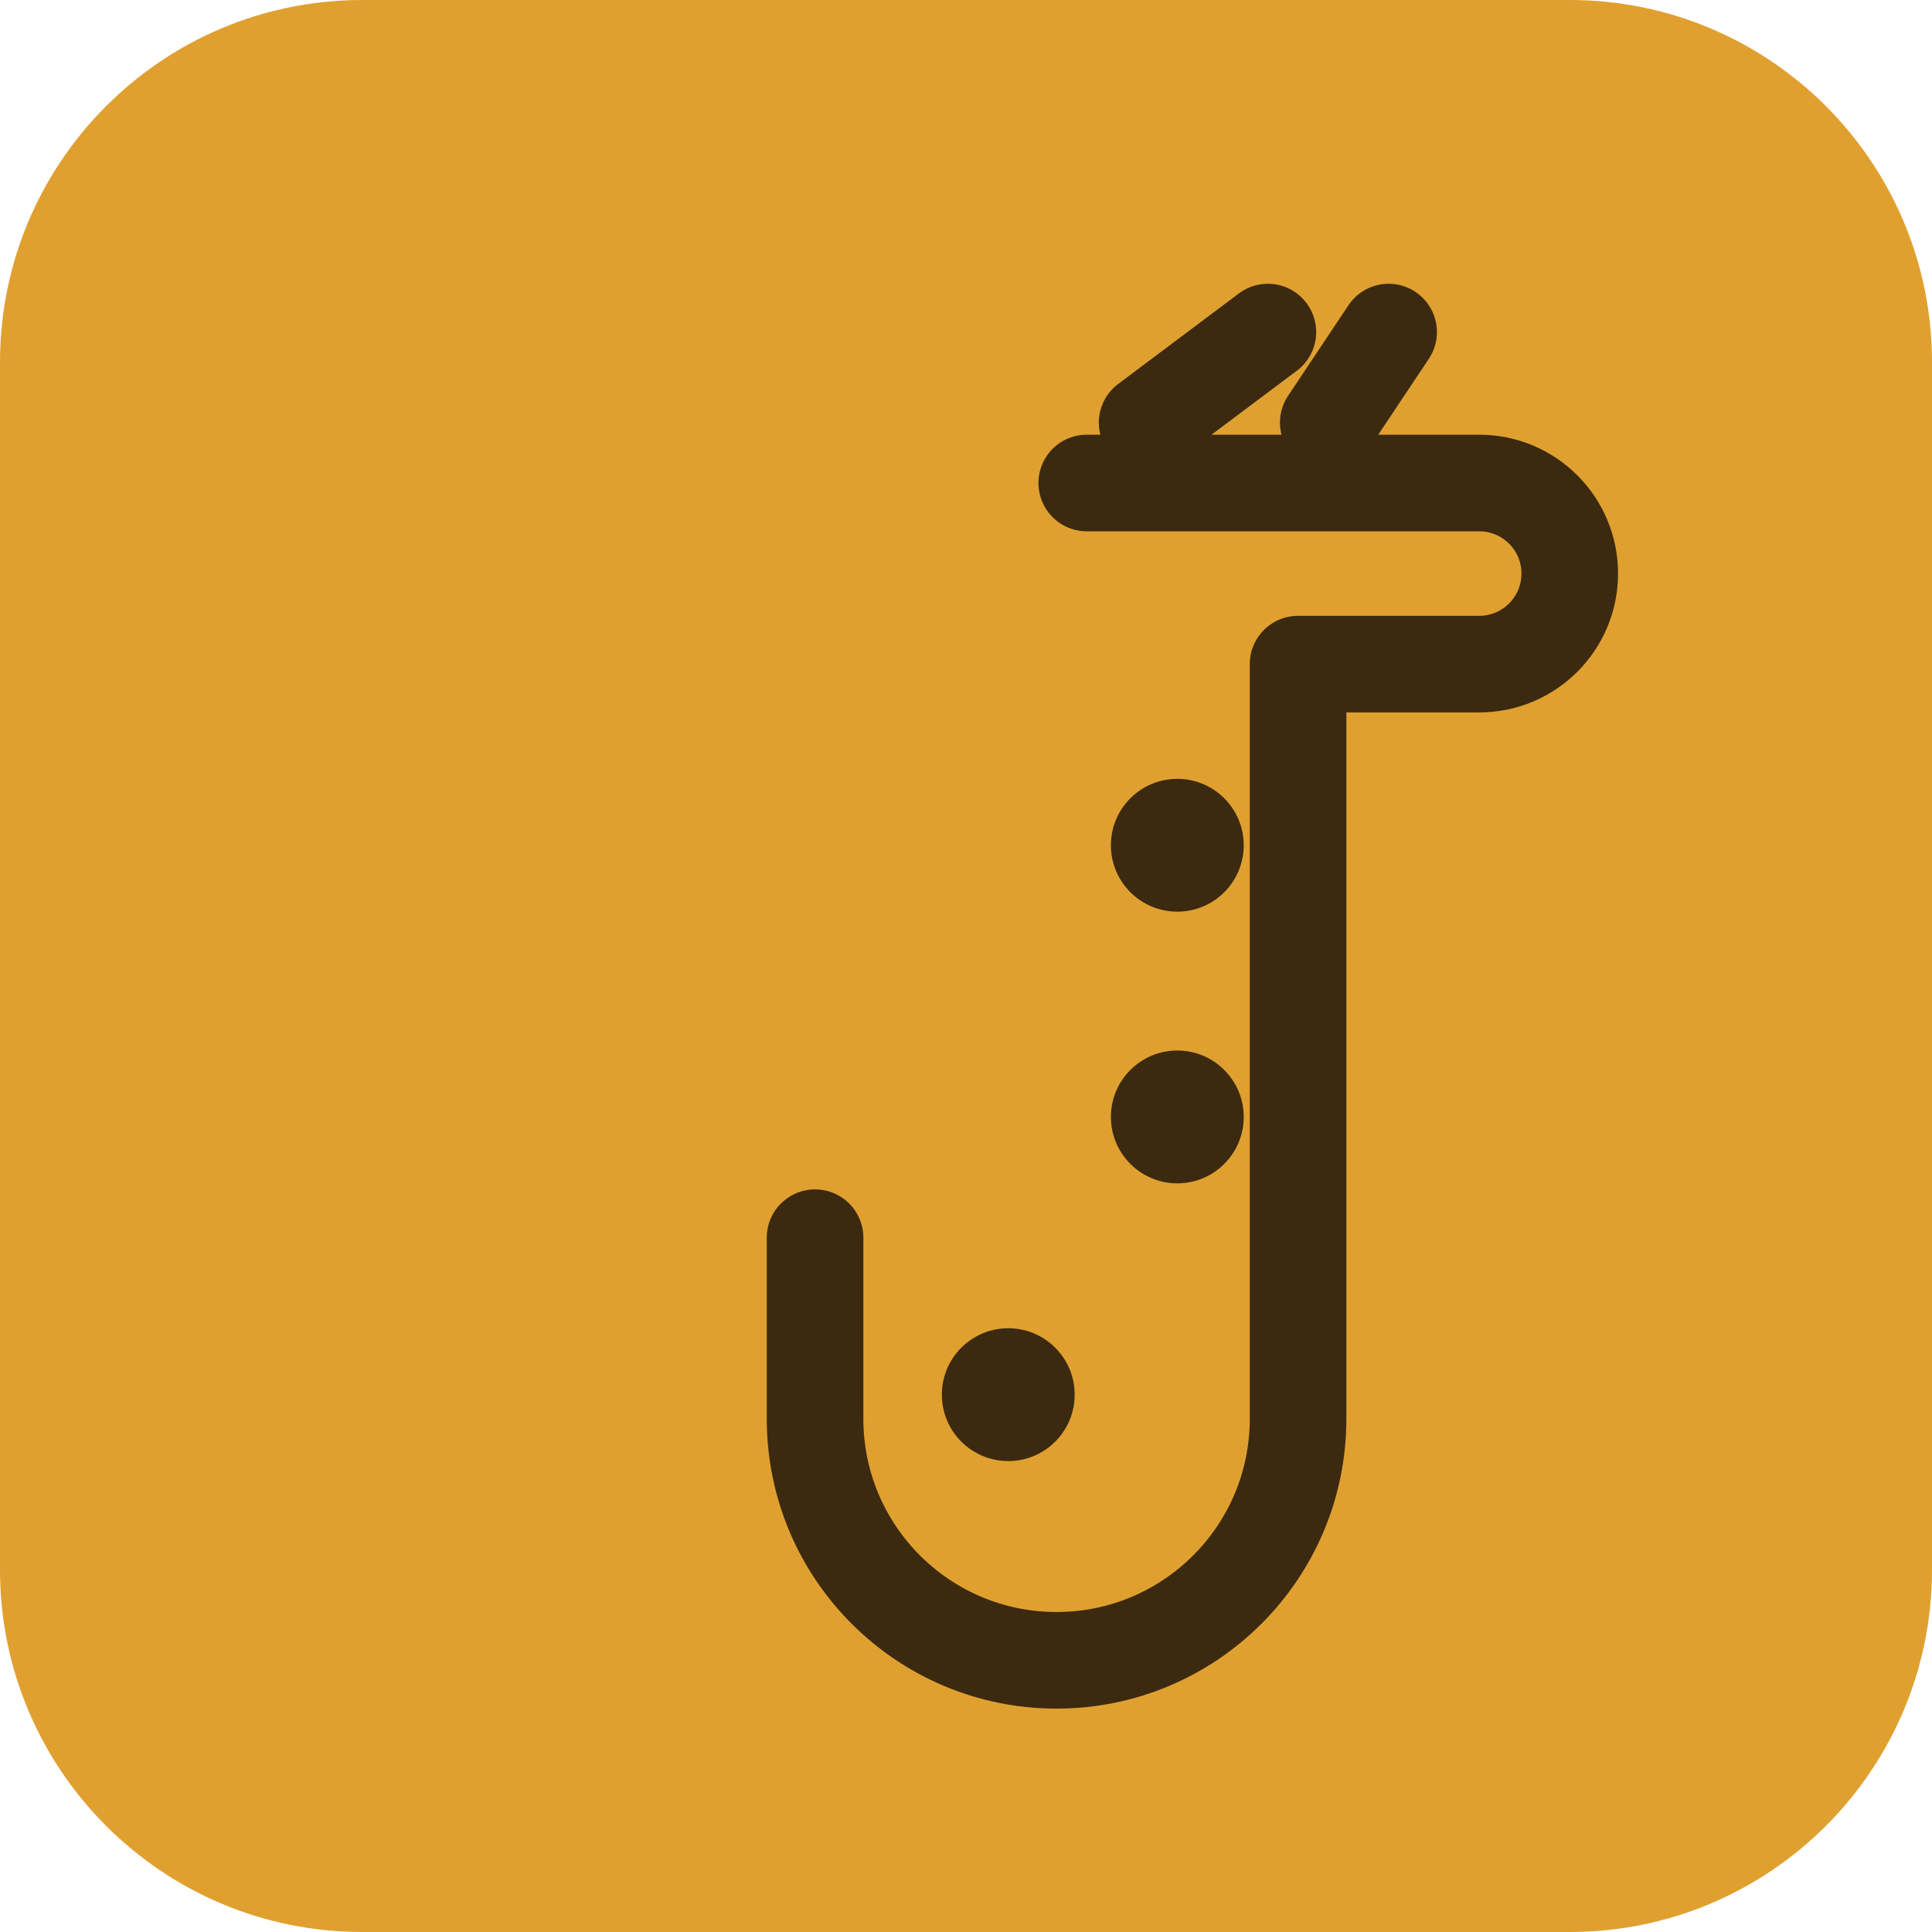
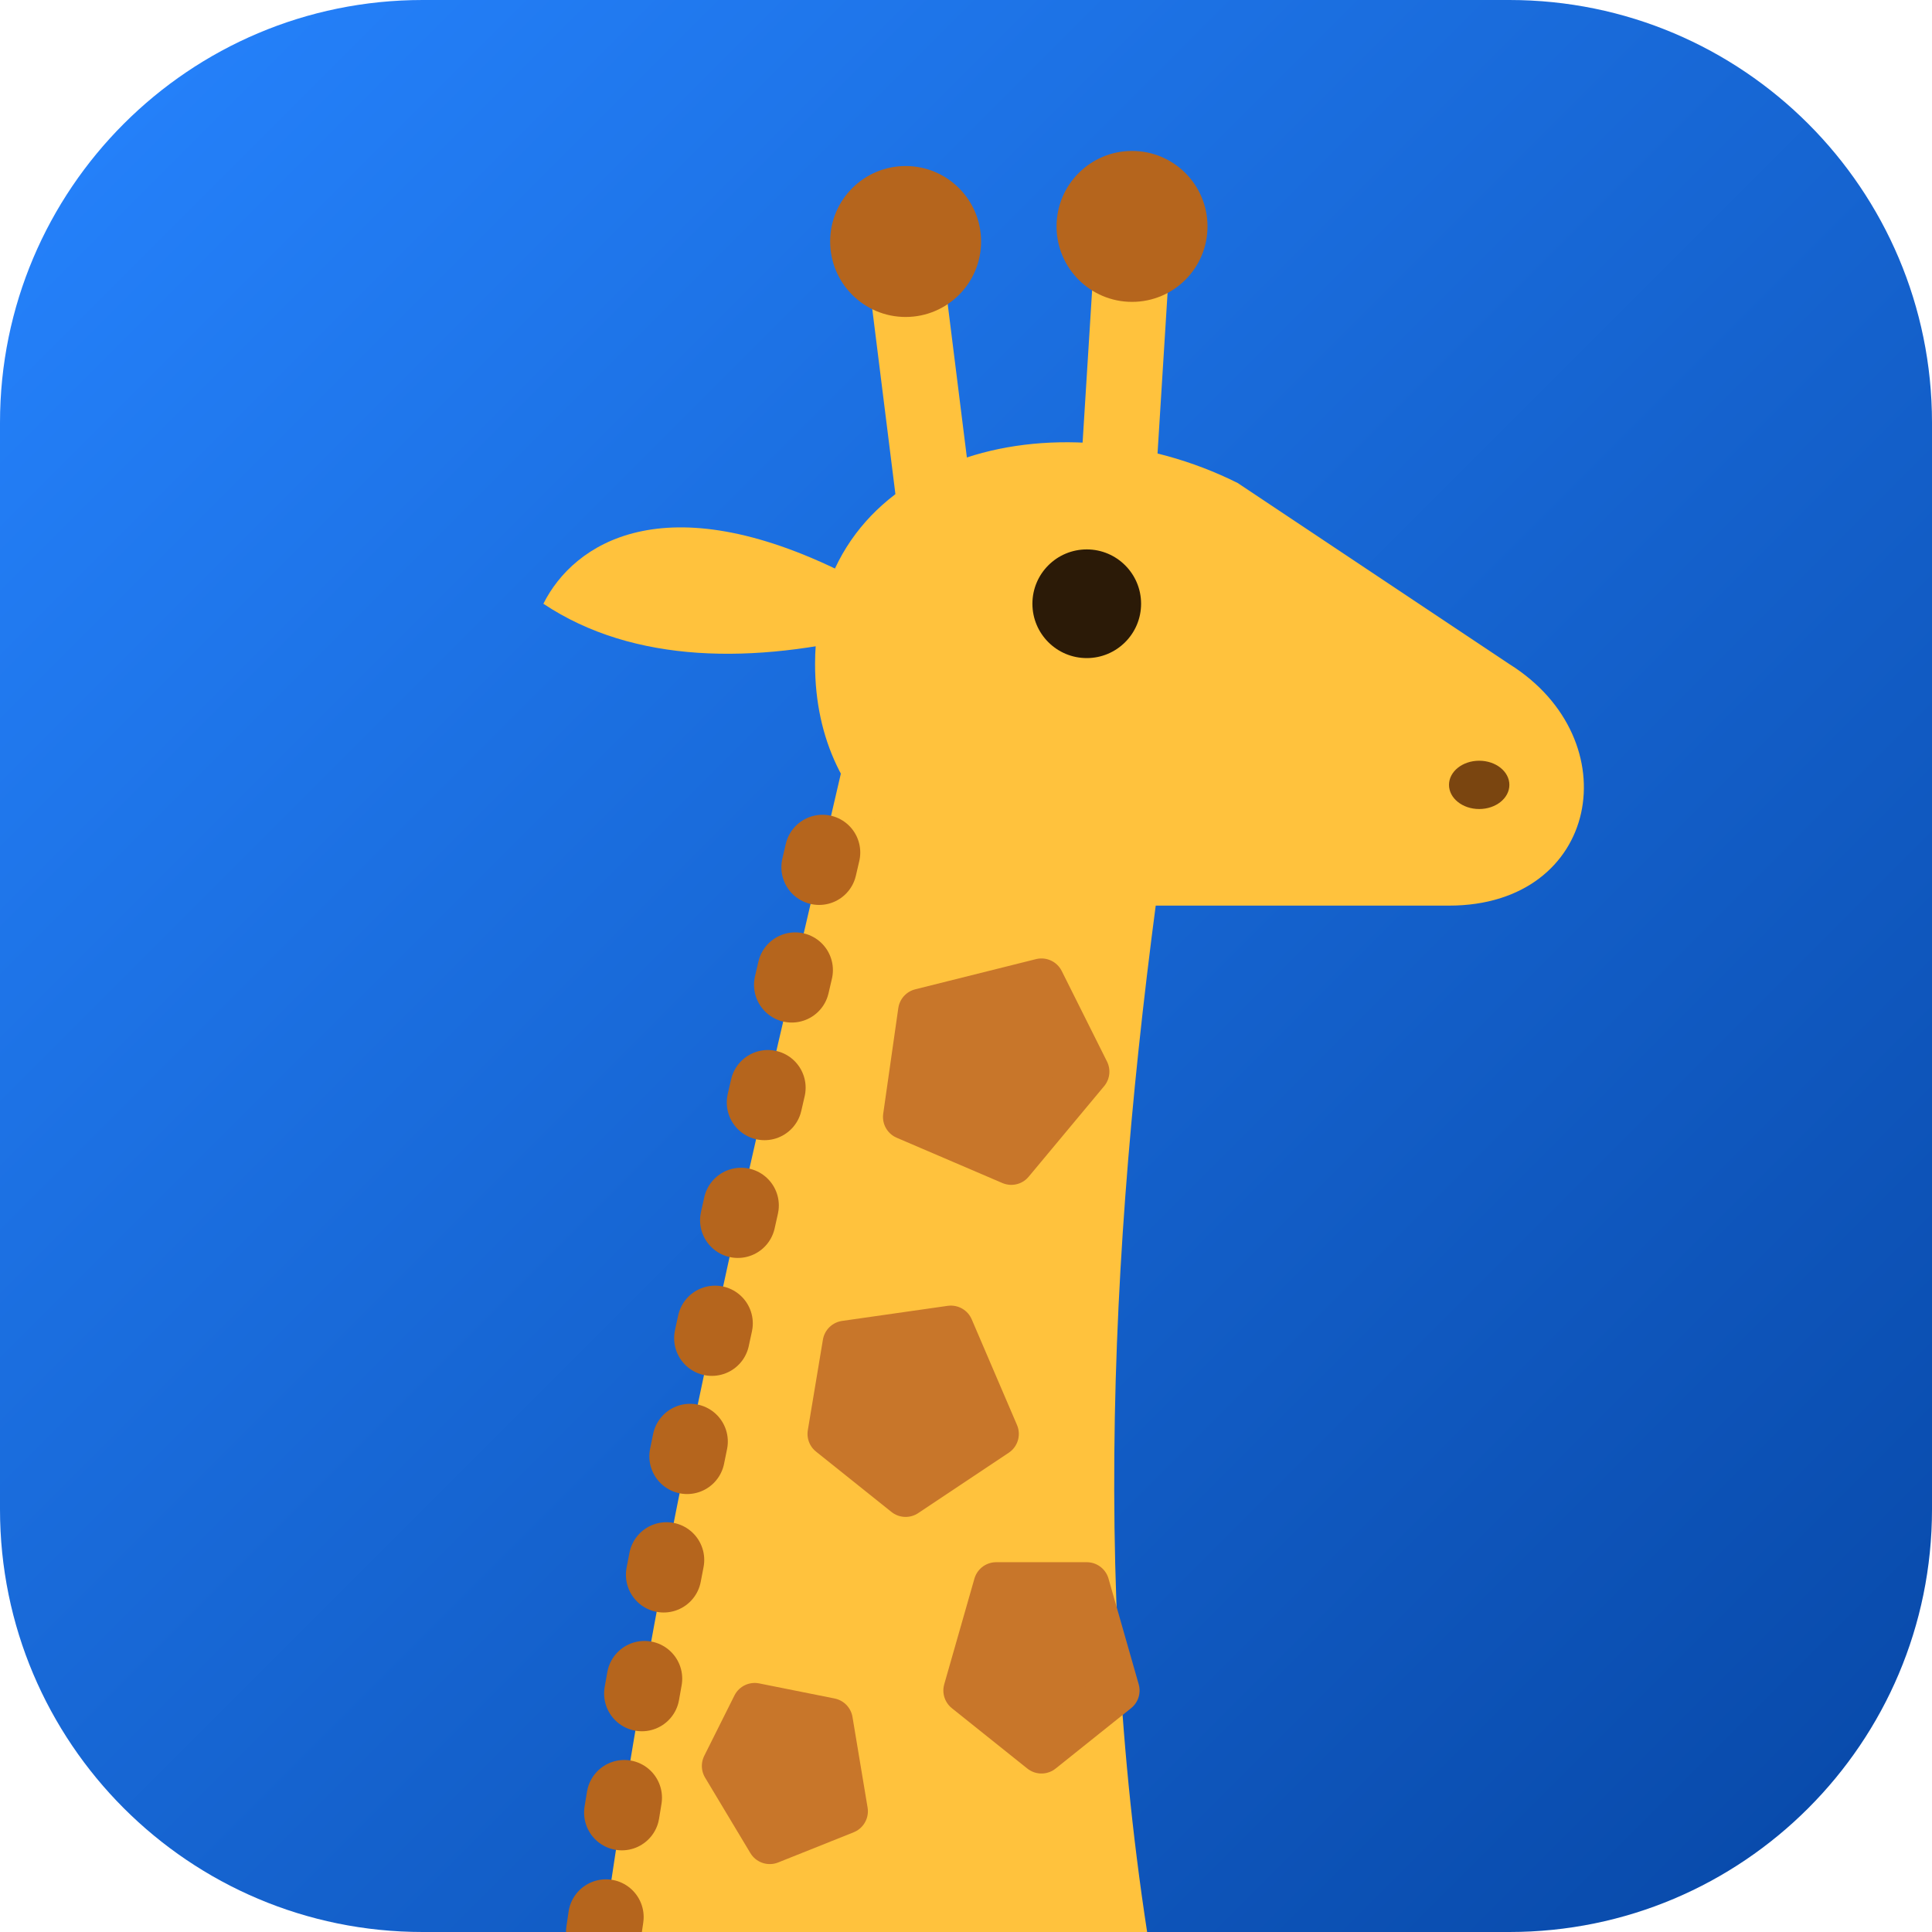
<svg xmlns="http://www.w3.org/2000/svg" viewBox="0 0 128 128" width="128" height="128">
-   <rect width="128" height="128" rx="24" fill="#e0a030" />
-   <g transform="translate(14 14) scale(4)">
-     <path d="M15.5 3.5l2-1.5M18.5 3.5l1-1.5M14.5 4.5h6.5a1.5 1.5 0 0 1 0 3h-3v12.5a4 4 0 0 1-8 0V17" fill="none" stroke="#3b2a0f" stroke-width="1.6" stroke-linecap="round" stroke-linejoin="round" />
-     <circle cx="16" cy="10.5" r="1.1" fill="#3b2a0f" />
-     <circle cx="16" cy="15" r="1.1" fill="#3b2a0f" />
-     <circle cx="13.2" cy="19.6" r="1.1" fill="#3b2a0f" />
+   <defs>
+     <linearGradient id="bg" x1="0" y1="0" x2="1" y2="1">
+       <stop offset="0" stop-color="#2684FF" />
+       <stop offset="1" stop-color="#0747A6" />
+     </linearGradient>
+   </defs>
+   <rect width="128" height="128" rx="28" fill="url(#bg)" />
+   <g fill="#FFC23D">
+     <path d="M40 128 C44 100 50 76 56 50 L78 50 C74 76 72 102 76 128 Z" />
+     <path d="M62 34 L60 18 M74 33 L75 17" fill="none" stroke-width="5" stroke-linecap="round" stroke="#FFC23D" />
+     <circle cx="60" cy="16" r="5" fill="#B5651D" />
+     <circle cx="75" cy="15" r="5" fill="#B5651D" />
+     <path d="M56 38 C44 32 38 36 36 40 C42 44 50 44 58 42 Z" />
+     <path d="M54 44 C54 30 70 26 82 32 L100 44 C108 49 106 60 96 60 L74 60 C62 60 54 54 54 44 Z" />
  </g>
+   <path d="M40 128 C44 100 50 76 56 50" fill="none" stroke="#B5651D" stroke-width="5" stroke-linecap="round" stroke-dasharray="1 7" />
+   <g fill="#C8762A" stroke="#C8762A" stroke-width="3" stroke-linejoin="round">
+     <path d="M61 67 l8 -2 l3 6 l-5 6 l-7 -3 Z" />
+     <path d="M56 89 l7 -1 l3 7 l-6 4 l-5 -4 Z" />
+     <path d="M66 105 l6 0 l2 7 l-5 4 l-5 -4 Z" />
+     <path d="M50 113 l5 1 l1 6 l-5 2 l-3 -5 Z" />
+   </g>
+   <ellipse cx="98" cy="52" rx="2" ry="1.6" fill="#7A4510" />
+   <circle cx="72" cy="40" r="3.6" fill="#2B1A07" />
</svg>
